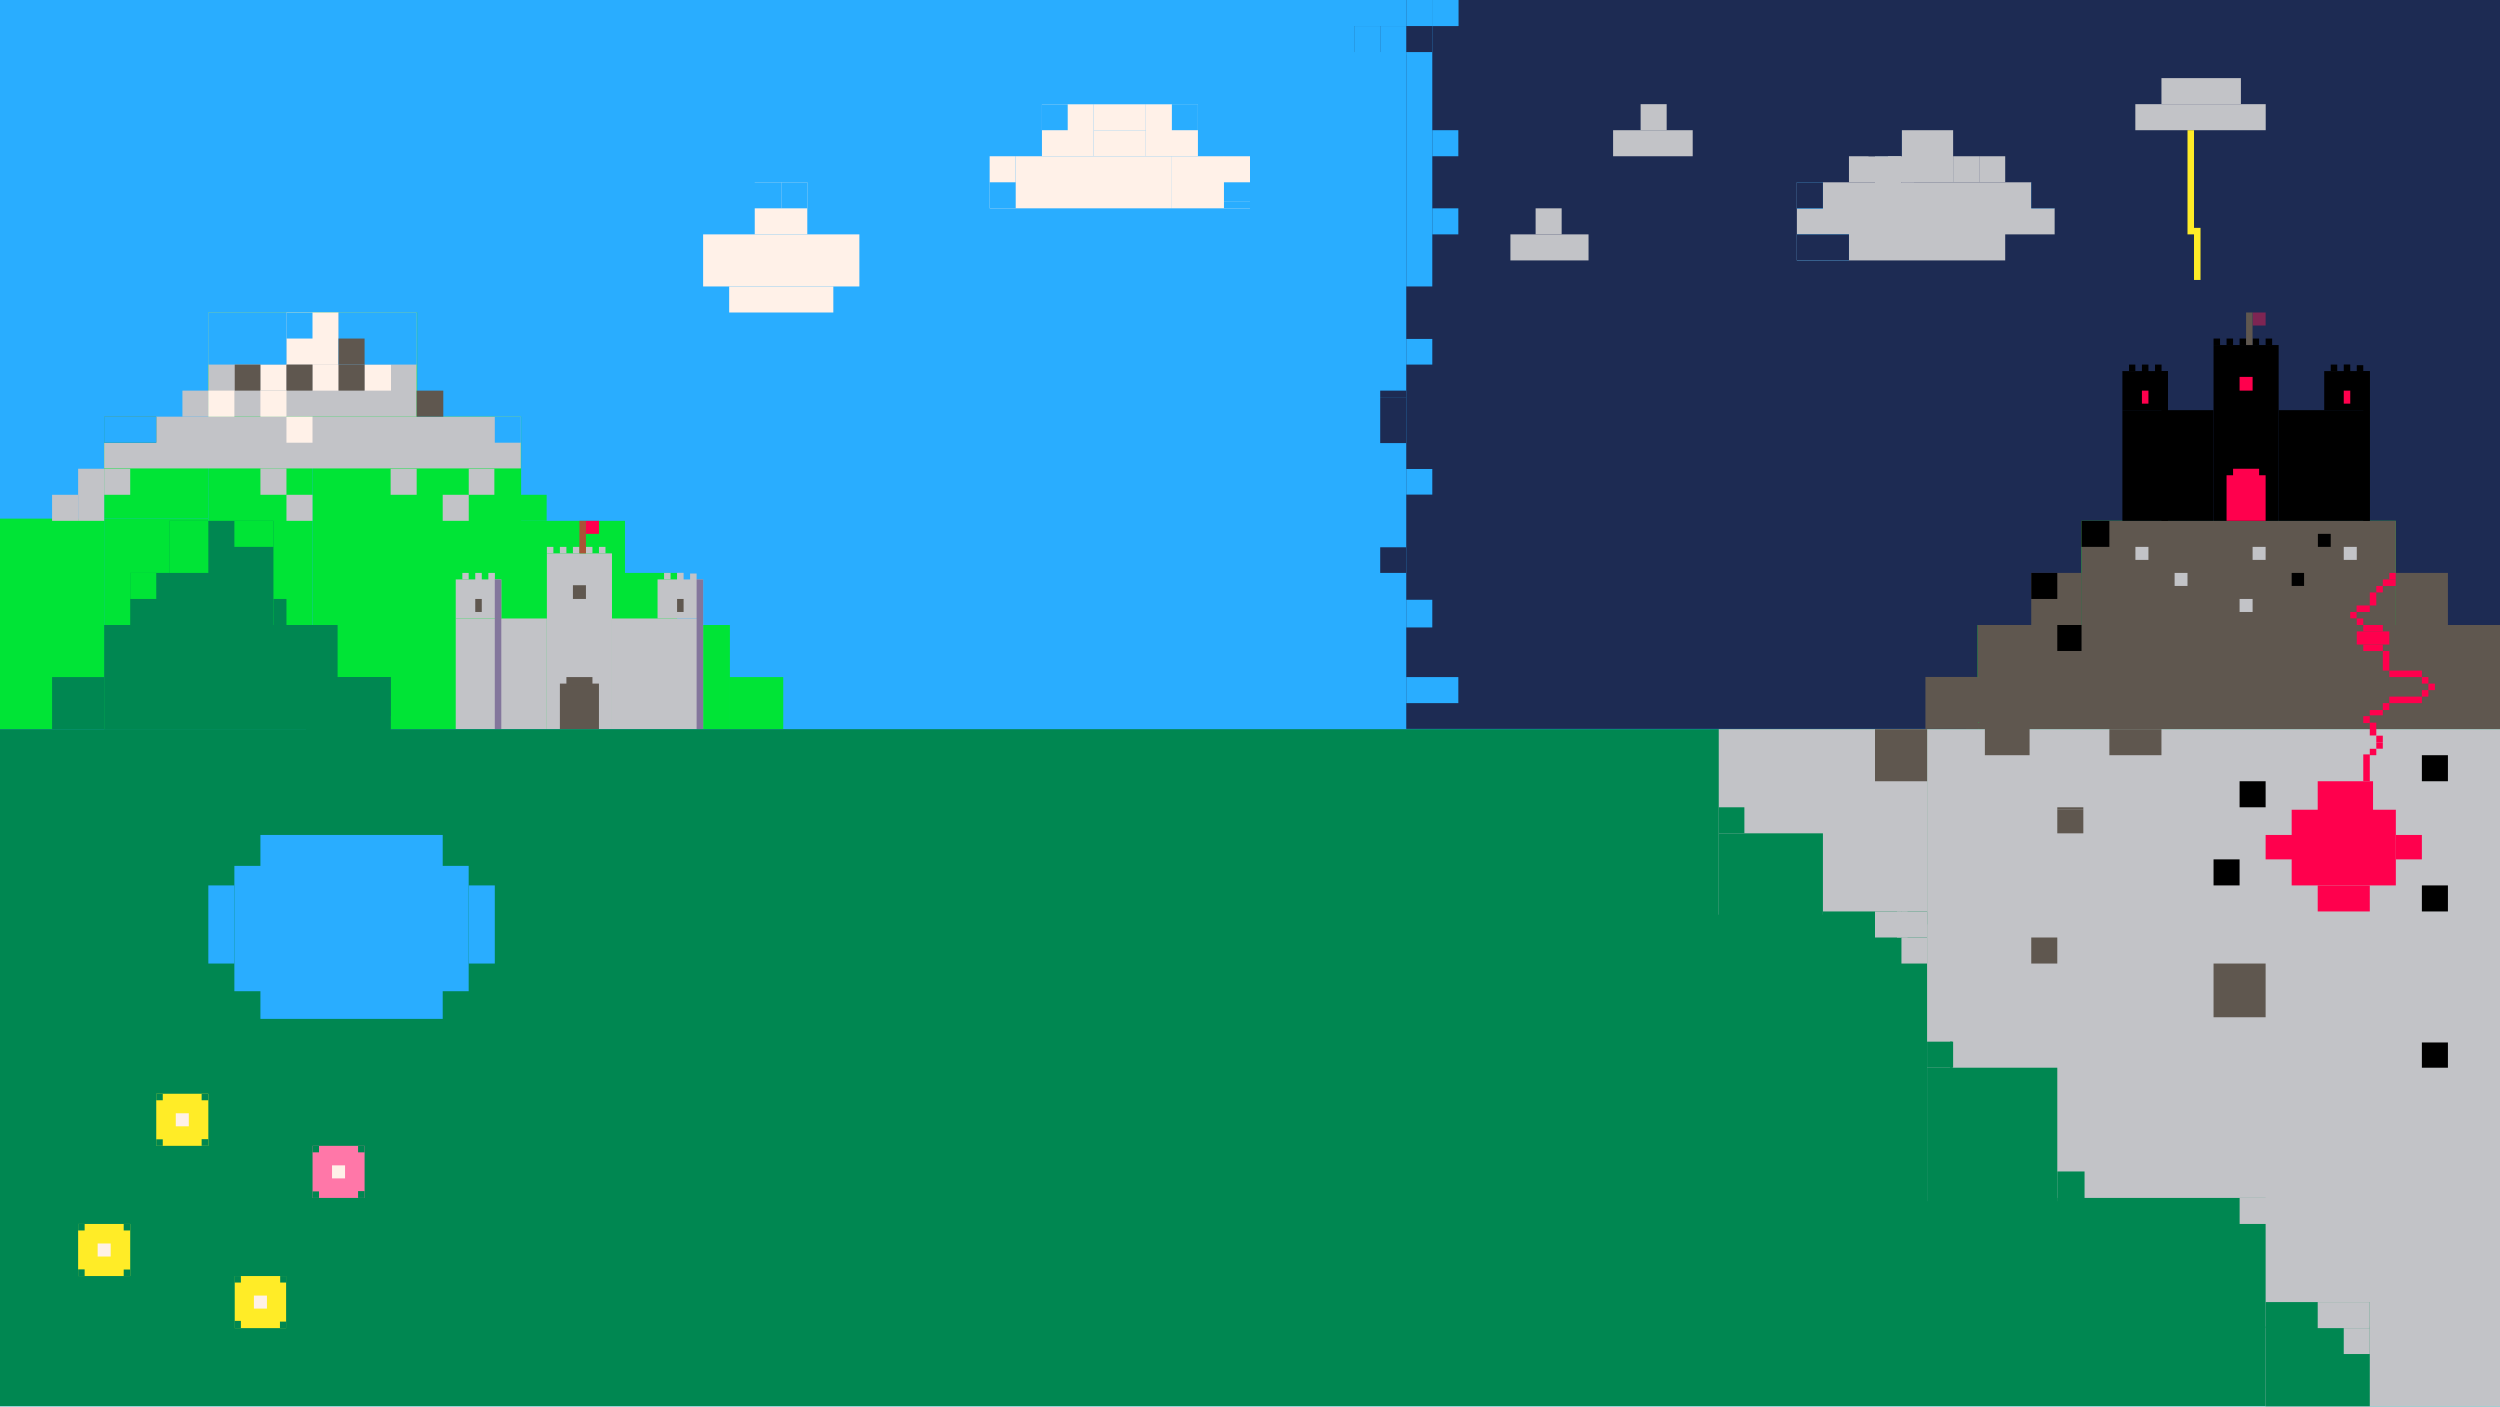
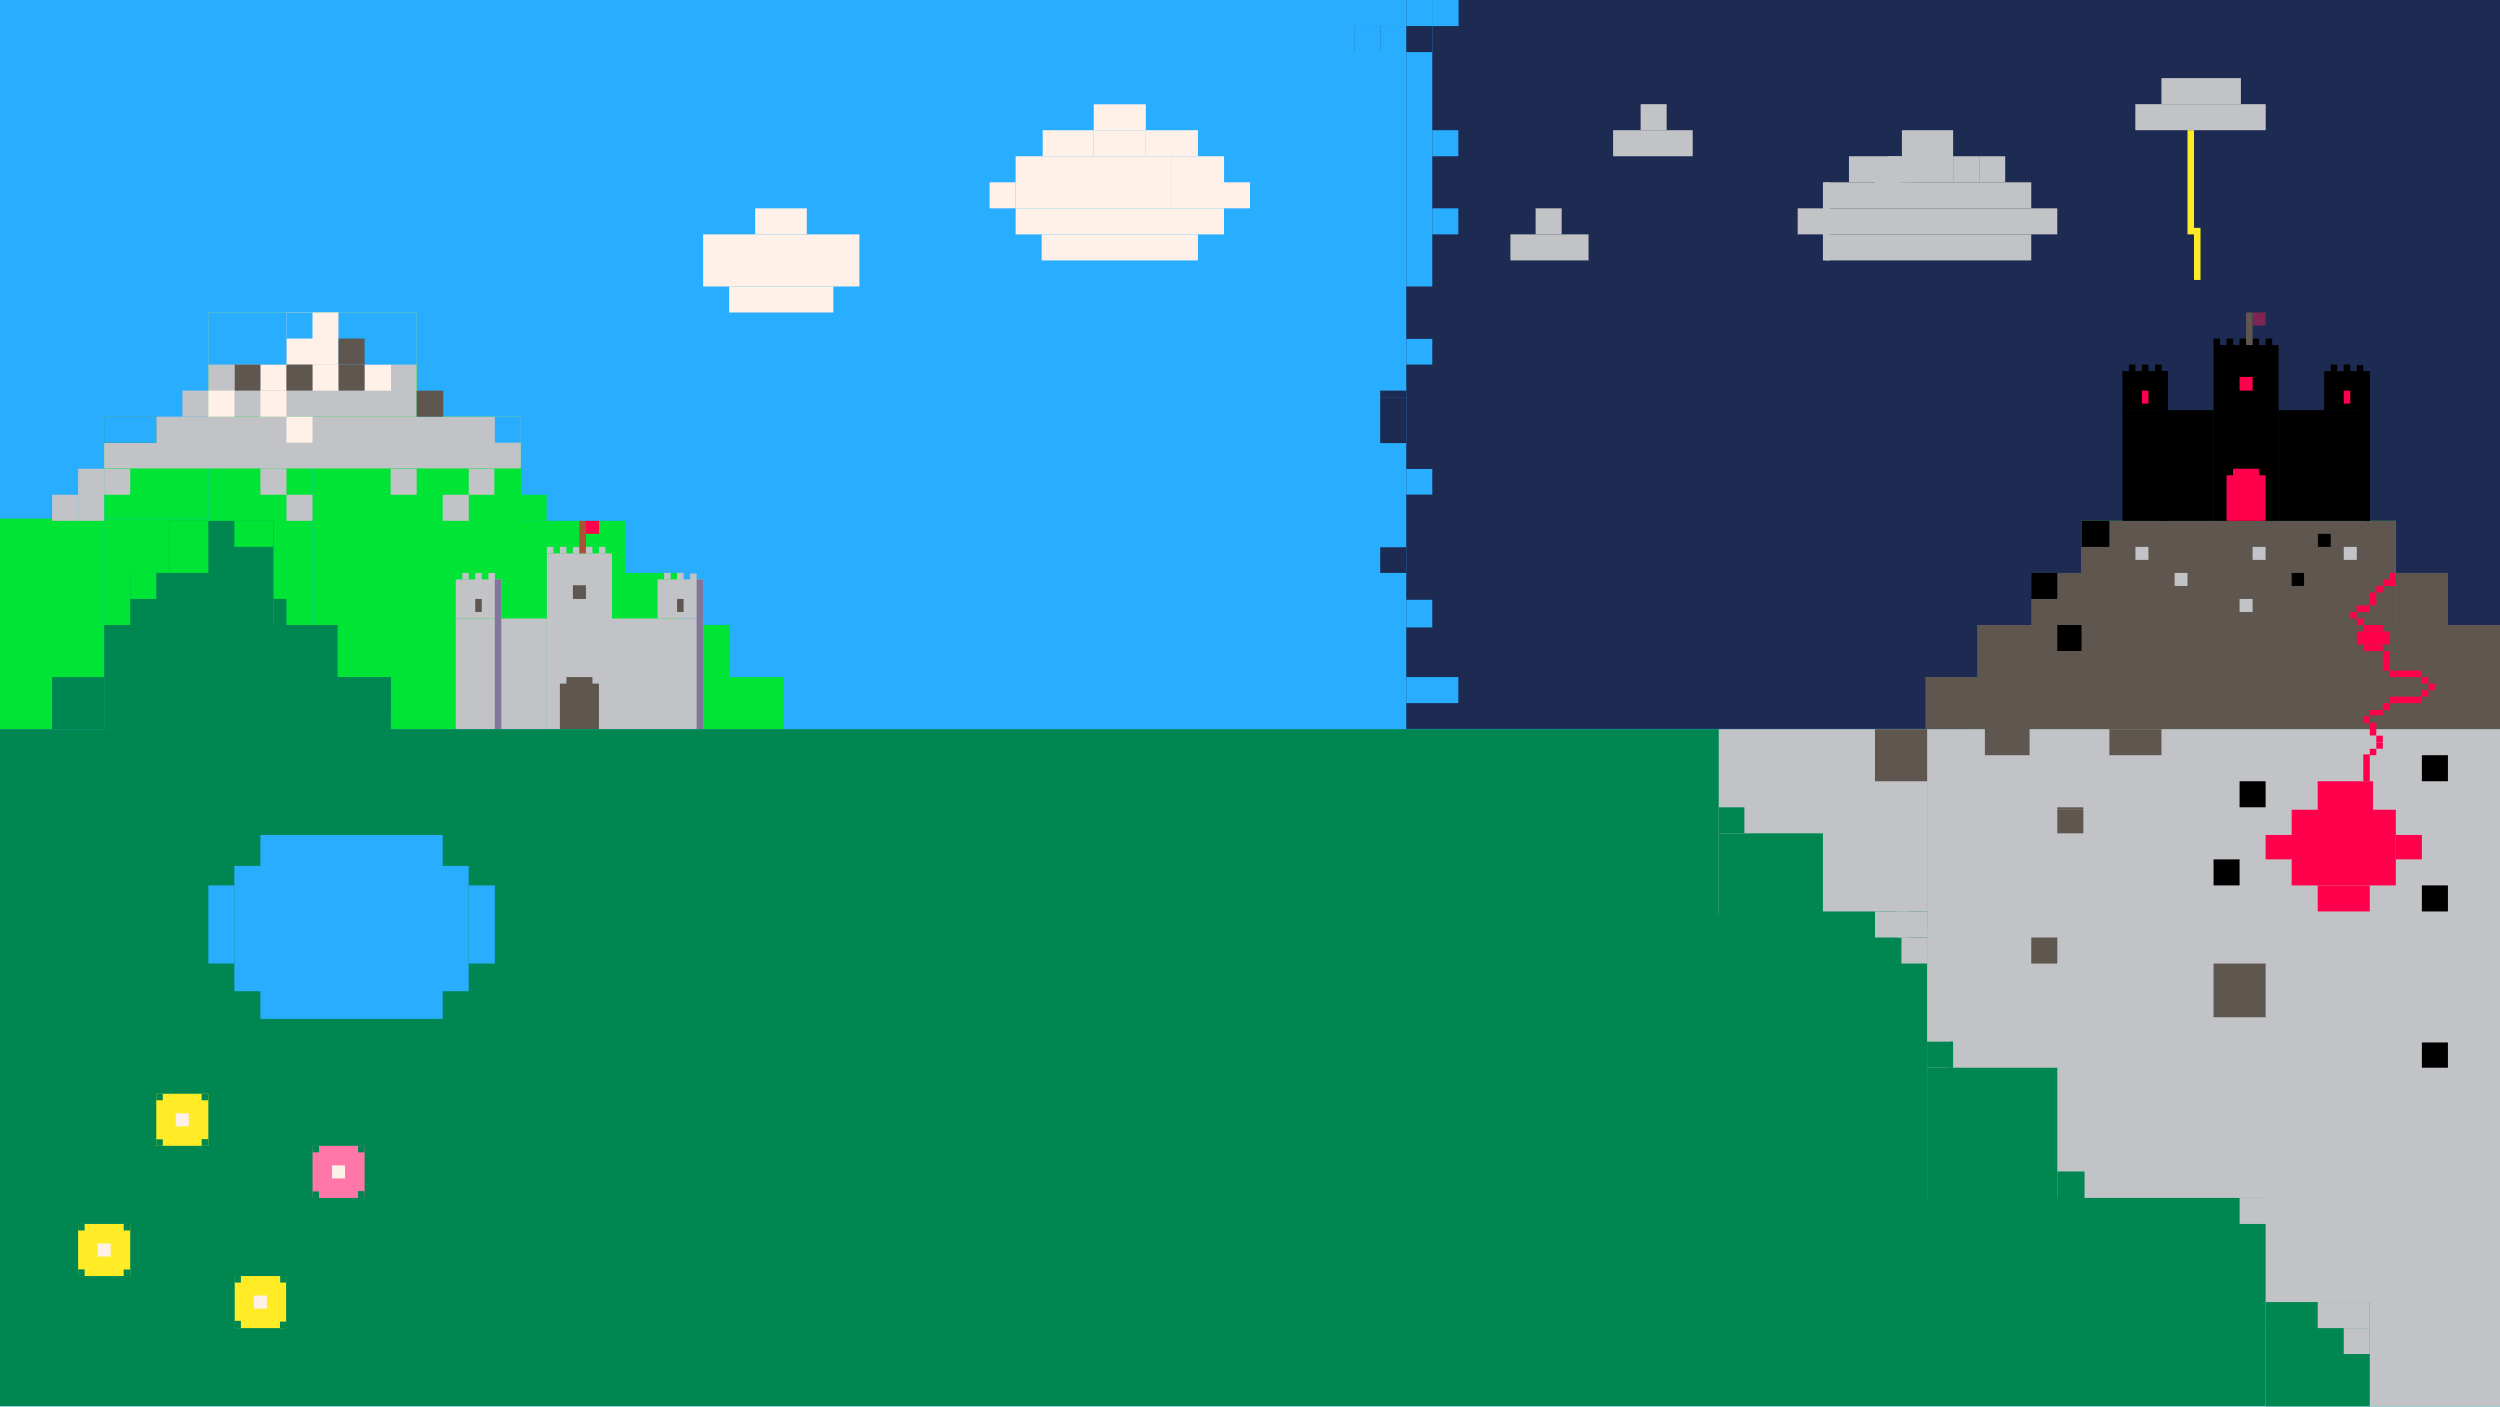
<svg xmlns="http://www.w3.org/2000/svg" width="384" height="216" viewBox="0 0 384 216" version="1.1" id="svg1">
  <defs id="defs1" />
-   <g id="layer1">
+   <g id="layer1" style="display:inline">
    <rect style="fill:#29adff;stroke-width:1.002" id="rect1" width="384" height="216" x="0" y="0" />
-     <rect style="fill:#fff1e8;stroke-width:1.002" id="rect22" width="24" height="8" x="108" y="36" />
-     <rect style="fill:#fff1e8;stroke-width:1.002" id="rect23" width="8.071" height="8" x="115.929" y="28" />
-     <rect style="fill:#fff1e8;stroke-width:1.002" id="rect24" width="24" height="8" x="156" y="24" />
-     <rect style="fill:#fff1e8;stroke-width:1.002" id="rect25" width="8.016" height="8" x="180" y="24" />
-     <rect style="fill:#fff1e8;stroke-width:1.002" id="rect26" width="8" height="4" x="168" y="20" />
-     <rect style="fill:#fff1e8;stroke-width:1.002" id="rect27" width="8" height="3.981" x="168" y="16.019" />
-     <rect style="fill:#fff1e8;stroke-width:1.002" id="rect28" width="8" height="7.981" x="176" y="16.019" />
-     <rect style="fill:#fff1e8;stroke-width:1.002" id="rect29" width="7.957" height="7.981" x="160.043" y="16.019" />
-     <rect style="fill:#fff1e8;stroke-width:1.002" id="rect30" width="4" height="8" x="188" y="24" />
-     <rect style="fill:#fff1e8;stroke-width:1.002" id="rect31" width="3.99" height="8" x="152.01" y="24" />
-     <rect style="fill:#c2c3c7;stroke-width:1.002" id="rect42" width="4.133" height="4" x="288" y="20" />
-     <rect style="fill:#c2c3c7;stroke-width:1.002" id="rect44" width="4" height="4" x="300" y="20" />
-     <rect style="fill:#c2c3c7;stroke-width:1.002" id="rect46" width="4.133" height="4" x="288" y="24" />
-     <rect style="fill:#29adff;stroke-width:1.002" id="rect49" width="3.713" height="4" x="311.879" y="36" />
-     <rect style="fill:#29adff;stroke-width:1.002" id="rect53" width="3.879" height="4" x="308" y="36" />
-     <rect style="fill:#29adff;stroke-width:1.002" id="rect54" width="4" height="4" x="152" y="28" />
-     <rect style="fill:#29adff;stroke-width:1.002" id="rect55" width="4" height="3" x="188" y="28" />
-     <rect style="fill:#29adff;stroke-width:1.002" id="rect56" width="4" height="1" x="188" y="31" />
-     <rect style="fill:#29adff;stroke-width:1.002" id="rect57" width="3.957" height="3.981" x="160.043" y="16.019" />
-     <rect style="fill:#29adff;stroke-width:1.002" id="rect58" width="4" height="4" x="180" y="16" />
-     <rect style="fill:#29adff;stroke-width:1.002" id="rect59" width="4" height="4" x="44" y="16" />
-     <rect style="fill:#29adff;stroke-width:1.002" id="rect60" width="5" height="4" x="115" y="28" />
-     <rect style="fill:#29adff;stroke-width:1.002" id="rect61" width="4" height="4" x="120" y="28" />
-     <rect style="fill:#29adff;stroke-width:1.002" id="rect62" width="3.925" height="4" x="64.075" y="16" />
-     <rect style="fill:#29adff;stroke-width:1.002" id="rect64" width="4" height="4" x="300" y="20" />
-     <rect style="fill:#fff1e8;stroke-width:1.002" id="rect133" width="16" height="4" x="112" y="44" />
    <rect style="fill:#1d2b53;stroke-width:1.002" id="rect196" width="168" height="111.959" x="216" y="0" />
    <rect style="fill:#1d2b53;stroke-width:1.002" id="rect197" width="3" height="5" x="288" y="20" />
    <rect style="fill:#29adff;stroke-width:1.002" id="rect205" width="4" height="44" x="216" y="0" />
    <rect style="fill:#29adff;stroke-width:1.002" id="rect206" width="8" height="4" x="216" y="104" />
    <rect style="fill:#29adff;stroke-width:1.002" id="rect207" width="4" height="4.25" x="216" y="92.125" />
    <rect style="fill:#29adff;stroke-width:1.002" id="rect208" width="4" height="3.933" x="216" y="72.037" />
    <rect style="fill:#29adff;stroke-width:1.002" id="rect209" width="4" height="3.939" x="216" y="52.061" />
    <rect style="fill:#1d2b53;stroke-width:1.002" id="rect210" width="4" height="7.059" x="212" y="61" />
    <rect style="fill:#1d2b53;stroke-width:1.002" id="rect211" width="4" height="1" x="212" y="60" />
    <rect style="fill:#1d2b53;stroke-width:1.018" id="rect212" width="12" height="4" x="208" y="4" />
    <rect style="fill:#29adff;stroke-width:1.002" id="rect213" width="4" height="4" x="220" y="20" />
    <rect style="fill:#29adff;stroke-width:1.002" id="rect214" width="4" height="4" x="220" y="32" />
    <rect style="fill:#29adff;stroke-width:1.002" id="rect215" width="4" height="4" x="220" y="0" />
    <rect style="fill:#29adff;stroke-width:1.002" id="rect216" width="4" height="5" x="208" y="4" />
    <rect style="fill:#1d2b53;stroke-width:1.002" id="rect217" width="4" height="3.938" x="212" y="84.062" />
    <rect style="fill:#29adff;stroke-width:1.002" id="rect218" width="4" height="4" x="220" y="0" />
    <rect style="fill:#29adff;stroke-width:1.002" id="rect219" width="4" height="4.438" x="212" y="4" />
  </g>
-   <g id="layer5">
+   <g id="layer6" style="display:inline">
+     <rect style="fill:#fff1e8;stroke-width:1.002" id="rect22" width="24" height="8" x="108" y="36" />
+     <rect style="fill:#fff1e8;stroke-width:1.002" id="rect24" width="24" height="8" x="156" y="24" />
+     <rect style="fill:#fff1e8;stroke-width:1.002" id="rect25" width="8.016" height="8" x="180" y="24" />
+     <rect style="fill:#fff1e8;stroke-width:1.002" id="rect26" width="8" height="4" x="168" y="20" />
+     <rect style="fill:#fff1e8;stroke-width:1.002" id="rect27" width="8" height="3.981" x="168" y="16.019" />
+     <rect style="fill:#fff1e8;stroke-width:1.002" id="rect133" width="16" height="4" x="112" y="44" />
+     <rect style="fill:none" id="rect158" width="96" height="96" x="240" y="-24" />
+     <rect style="fill:#fff1e8" id="rect180" width="7.92" height="4" x="116" y="32" />
+     <rect style="fill:#fff1e8" id="rect186" width="7.84" height="4" x="160.16" y="20" />
+     <rect style="fill:#fff1e8" id="rect271" width="8" height="4" x="176" y="20" />
+     <rect style="fill:#fff1e8" id="rect272" width="4" height="4" x="152" y="28" />
+     <rect style="fill:#fff1e8" id="rect273" width="4" height="4" x="188" y="28" />
+     <rect style="fill:#fff1e8" id="rect274" width="32" height="4" x="156" y="32" />
+     <rect style="fill:#fff1e8" id="rect275" width="24" height="4" x="160" y="36" />
+   </g>
+   <g id="layer5" style="display:inline">
    <rect style="fill:#c2c3c7;stroke-width:1.002" id="rect32" width="12" height="4" x="232" y="36" />
    <rect style="fill:#c2c3c7;stroke-width:1.002" id="rect33" width="4" height="4" x="235.87" y="32" />
    <rect style="fill:#c2c3c7;stroke-width:1.002" id="rect34" width="12.228" height="4" x="247.772" y="20" />
    <rect style="fill:#c2c3c7;stroke-width:1.002" id="rect35" width="4" height="4" x="252" y="16" />
    <rect style="fill:#c2c3c7;stroke-width:0.896" id="rect36" width="20.027" height="4" x="327.987" y="16" />
    <rect style="fill:#c2c3c7;stroke-width:1.002" id="rect37" width="12.203" height="4" x="332" y="12" />
-     <rect style="fill:#c2c3c7;stroke-width:0.999" id="rect38" width="39.592" height="12" x="276" y="28" />
    <rect style="fill:#c2c3c7;stroke-width:1.002" id="rect41" width="4" height="4" x="284" y="24" />
    <rect style="fill:#c2c3c7;stroke-width:1.002" id="rect43" width="4" height="4" x="304" y="24" />
    <rect style="fill:#c2c3c7;stroke-width:1.002" id="rect45" width="7.867" height="8" x="292.133" y="20" />
    <rect style="fill:#c2c3c7;stroke-width:1.002" id="rect47" width="4" height="4" x="300" y="24" />
-     <rect style="fill:#29adff;stroke-width:1.002" id="rect48" width="4" height="4" x="276" y="36" />
-     <rect style="fill:#29adff;stroke-width:1.002" id="rect50" width="4" height="4.053" x="276" y="28" />
-     <rect style="fill:#29adff;stroke-width:1.002" id="rect51" width="3.592" height="4" x="312" y="28" />
-     <rect style="fill:#29adff;stroke-width:1.002" id="rect52" width="4" height="4" x="280" y="36" />
-     <rect style="fill:#29adff;stroke-width:1.002" id="rect63" width="4" height="4" x="288" y="20" />
-     <rect style="fill:#1d2b53;stroke-width:1.002" id="rect198" width="8" height="4" x="276" y="36" />
-     <rect style="fill:#1d2b53;stroke-width:1.002" id="rect199" width="4" height="4" x="276" y="28" />
-     <rect style="fill:#1d2b53;stroke-width:1.002" id="rect200" width="5" height="5" x="287" y="19" />
-     <rect style="fill:#1d2b53;stroke-width:1.002" id="rect201" width="6" height="5" x="312" y="27" />
-     <rect style="fill:#1d2b53;stroke-width:1.002" id="rect202" width="8" height="6" x="308" y="36" />
    <rect style="fill:#c2c3c7;stroke-width:1.002" id="rect203" width="4" height="5" x="288" y="24" />
    <rect style="fill:#c2c3c7;stroke-width:1.002" id="rect204" width="4" height="4" x="290" y="24" />
-   </g>
-   <g id="layer2">
+     <rect style="fill:#c2c3c7" id="rect276" width="31.632" height="4" x="280.368" y="28" />
+     <rect style="fill:#c2c3c7" id="rect277" width="39.875" height="4" x="276.125" y="32" />
+     <rect style="fill:#c2c3c7" id="rect278" width="31.632" height="4" x="280.368" y="36" />
+     <rect style="fill:#c2c3c7" id="rect279" width="1" height="12" x="280" y="28" />
+   </g>
+   <g id="layer7" style="display:inline">
+     <rect style="fill:#ffec27;stroke-width:1.002" id="rect187" width="1" height="16" x="336" y="20" />
+     <rect style="fill:#ffec27;stroke-width:1.002" id="rect188" width="1" height="8" x="337" y="35" />
+   </g>
+   <g id="layer2" style="display:inline">
    <rect style="fill:#00e436;stroke-width:1.002" id="rect5" width="16" height="16" x="0" y="96" ry="0" />
    <rect style="fill:#00e436;stroke-width:1.002" id="rect6" width="16" height="32.34" x="16" y="79.66" />
    <rect style="fill:#00e436;stroke-width:1.002" id="rect7" width="16" height="16.34" x="0" y="79.66" ry="0" />
    <rect style="fill:#00e436;stroke-width:1.002" id="rect8" width="16" height="15.418" x="16" y="64.242" />
    <rect style="fill:#00e436;stroke-width:1.001" id="rect9" width="16" height="64" x="32" y="48" />
    <rect style="fill:#00e436;stroke-width:1.002" id="rect10" width="16.075" height="64" x="48" y="48" />
    <rect style="fill:#00e436;stroke-width:1.002" id="rect11" width="16.045" height="48" x="64" y="64" />
    <rect style="fill:#00e436;stroke-width:1.002" id="rect12" width="16" height="32" x="80" y="80" />
    <rect style="fill:#00e436;stroke-width:1.34" id="rect13" width="16.112" height="16" x="96" y="96" />
    <rect style="fill:#008751;stroke-width:0.817" id="rect14" width="35.855" height="16.077" x="16" y="96" />
    <rect style="fill:#008751;stroke-width:1.002" id="rect15" width="16" height="16" x="26" y="80" ry="0" />
    <rect style="fill:#00e436;stroke-width:1.002" id="rect16" width="16" height="16" x="368" y="96" />
    <rect style="fill:#00e436;stroke-width:1.002" id="rect17" width="16" height="32" x="352" y="80" />
    <rect style="fill:#00e436;stroke-width:1.002" id="rect18" width="12.022" height="32" x="339.978" y="80" />
    <rect style="fill:#00e436;stroke-width:1.002" id="rect19" width="4.134" height="32" x="335.866" y="80" />
    <rect style="fill:#00e436;stroke-width:1.002" id="rect20" width="16.143" height="32" x="319.723" y="80" />
    <rect style="fill:#00e436;stroke-width:1.002" id="rect21" width="15.959" height="15.959" x="303.764" y="96" />
    <rect style="fill:#c2c3c7;stroke-width:1.002" id="rect93" width="64" height="7.951" x="16" y="64" />
    <rect style="fill:#c2c3c7;stroke-width:1.002" id="rect94" width="32" height="16" x="32" y="48" />
    <rect style="fill:#fff1e8;stroke-width:1.002" id="rect95" width="8.008" height="8" x="43.992" y="48" />
    <rect style="fill:#fff1e8;stroke-width:1.002" id="rect96" width="3.992" height="3.962" x="40" y="56" />
    <rect style="fill:#fff1e8;stroke-width:1.002" id="rect97" width="4" height="4" x="48" y="56" />
    <rect style="fill:#fff1e8;stroke-width:1.002" id="rect98" width="4.058" height="4" x="56" y="56" />
    <rect style="fill:#29adff;stroke-width:1.002" id="rect99" width="12" height="8" x="32" y="48" />
    <rect style="fill:#29adff;stroke-width:1.002" id="rect100" width="12" height="8" x="52" y="48" />
    <rect style="fill:#29adff;stroke-width:1.002" id="rect101" width="4" height="4" x="44" y="48" />
    <rect style="fill:#5f574f;stroke-width:1.002" id="rect102" width="4" height="4" x="52" y="56" />
    <rect style="fill:#5f574f;stroke-width:1.002" id="rect103" width="4" height="4" x="52" y="52" />
    <rect style="fill:#5f574f;stroke-width:1.002" id="rect104" width="3.946" height="4" x="36.054" y="56" />
    <rect style="fill:#5f574f;stroke-width:1.002" id="rect105" width="4" height="4" x="44" y="56" />
    <rect style="fill:#5f574f;stroke-width:1.002" id="rect106" width="4.091" height="4" x="64" y="60" />
    <rect style="fill:#c2c3c7;stroke-width:1.002" id="rect107" width="3.979" height="4" x="28.021" y="60" />
    <rect style="fill:#fff1e8;stroke-width:1.002" id="rect108" width="4" height="4" x="32" y="60" />
    <rect style="fill:#fff1e8;stroke-width:1.002" id="rect109" width="4" height="4" x="40" y="60" />
    <rect style="fill:#fff1e8;stroke-width:1.002" id="rect110" width="4" height="4" x="44" y="64" />
    <rect style="fill:#c2c3c7;stroke-width:1.002" id="rect111" width="4" height="4" x="16" y="72" />
    <rect style="fill:#c2c3c7;stroke-width:1.002" id="rect112" width="4" height="8" x="12" y="72" />
    <rect style="fill:#c2c3c7;stroke-width:1.002" id="rect113" width="4" height="4" x="8" y="76" />
    <rect style="fill:#c2c3c7;stroke-width:1.002" id="rect114" width="4" height="4.049" x="40" y="71.951" />
    <rect style="fill:#c2c3c7;stroke-width:1.002" id="rect115" width="4" height="4" x="44" y="76" />
    <rect style="fill:#c2c3c7;stroke-width:1.002" id="rect116" width="4" height="4" x="60" y="72" />
    <rect style="fill:#c2c3c7;stroke-width:1.002" id="rect117" width="3.933" height="4" x="72" y="72" />
    <rect style="fill:#c2c3c7;stroke-width:1.002" id="rect118" width="4" height="4" x="68" y="76" />
    <rect style="fill:#00e436;stroke-width:1.002" id="rect119" width="3.966" height="4" x="80" y="76" />
    <rect style="fill:#00e436;stroke-width:1.002" id="rect120" width="8.307" height="8" x="112" y="104" />
    <rect style="fill:#00e436;stroke-width:1.002" id="rect121" width="8" height="8" x="96" y="88" />
    <rect style="fill:#008751;stroke-width:1.002" id="rect122" width="8" height="8" x="52" y="104" />
    <rect style="fill:#008751;stroke-width:1.002" id="rect123" width="8" height="8" x="8" y="104" />
    <rect style="fill:#008751;stroke-width:1.002" id="rect124" width="8" height="8" x="20" y="88" />
    <rect style="fill:#008751;stroke-width:1.002" id="rect125" width="2" height="4" x="42" y="92" />
    <rect style="fill:#00e436;stroke-width:1.002" id="rect126" width="6" height="8" x="26" y="80" />
    <rect style="fill:#00e436;stroke-width:1.002" id="rect127" width="4" height="4" x="20" y="88" />
    <rect style="fill:#00e436;stroke-width:1.002" id="rect128" width="6" height="4" x="36" y="80" />
    <rect style="fill:#29adff;stroke-width:1.002" id="rect129" width="4" height="4" x="76" y="64" />
    <rect style="fill:#008751;stroke-width:1.002" id="rect130" width="8" height="4" x="16" y="64" />
    <rect style="fill:#008751;stroke-width:1.002" id="rect131" width="8" height="6" x="52" y="104" />
    <rect style="fill:#29adff;stroke-width:1.002" id="rect134" width="8" height="4" x="16" y="64" />
    <rect style="fill:#5f574f;stroke-width:1.002" id="rect169" width="80" height="16" x="304" y="96" />
    <rect style="fill:#5f574f;stroke-width:1.002" id="rect170" width="3.5" height="7" x="303" y="104" />
    <rect style="fill:#5f574f;stroke-width:1.002" id="rect171" width="5.755" height="0.959" x="302" y="111" />
    <rect style="fill:#5f574f;stroke-width:1.002" id="rect163" width="48.277" height="16" x="319.723" y="80" />
    <rect style="fill:#5f574f;stroke-width:1.002" id="rect164" width="7.723" height="8" x="312" y="88" />
    <rect style="fill:#5f574f;stroke-width:1.002" id="rect167" width="7.98" height="7.98" x="303.764" y="96" />
    <rect style="fill:#000000;stroke-width:1.002" id="rect172" width="4" height="4" x="312" y="88" />
    <rect style="fill:#000000;stroke-width:1.002" id="rect173" width="4.277" height="4" x="319.723" y="80" />
    <rect style="fill:#000000;stroke-width:1.002" id="rect174" width="3.723" height="3.99" x="316" y="96" />
    <rect style="fill:#ff004d;stroke-width:1.002" id="rect175" width="1" height="1" x="367" y="88" />
    <rect style="fill:#ff004d;stroke-width:1.002" id="rect176" width="2" height="1" x="366" y="89" />
    <rect style="fill:#ff004d;stroke-width:1.002" id="rect177" width="1" height="0.996" x="365" y="90" />
    <rect style="fill:#ff004d;stroke-width:1.002" id="rect178" width="1" height="2" x="364" y="91" />
    <rect style="fill:#ff004d;stroke-width:1.002" id="rect179" width="2.028" height="1" x="361.972" y="93" />
    <rect style="fill:#ff004d;stroke-width:1.002" id="rect181" width="0.972" height="0.973" x="361" y="94" />
    <rect style="fill:#ff004d;stroke-width:1.002" id="rect182" width="1" height="1" x="362" y="95" />
    <rect style="fill:#ff004d;stroke-width:1.002" id="rect183" width="5" height="2.016" x="362" y="96.984" />
    <rect style="fill:#ff004d;stroke-width:1.002" id="rect184" width="3" height="1" x="363" y="96" />
    <rect style="fill:#ff004d;stroke-width:1.002" id="rect185" width="3" height="1" x="363" y="99" />
-     <rect style="fill:#ffec27;stroke-width:1.002" id="rect187" width="1" height="16" x="336" y="20" />
-     <rect style="fill:#ffec27;stroke-width:1.002" id="rect188" width="1" height="8" x="337" y="35" />
    <rect style="fill:#c2c3c7;stroke-width:1.002" id="rect189" width="2" height="2" x="328" y="84" />
    <rect style="fill:#c2c3c7;stroke-width:1.002" id="rect190" width="2" height="2" x="346" y="84" />
    <rect style="fill:#c2c3c7;stroke-width:1.002" id="rect191" width="2" height="2" x="360" y="84" />
    <rect style="fill:#c2c3c7;stroke-width:1.002" id="rect192" width="2" height="2" x="344" y="92" />
    <rect style="fill:#c2c3c7;stroke-width:1.002" id="rect193" width="1.98" height="2" x="334.02" y="88" />
    <rect style="fill:#000000;stroke-width:1.002" id="rect194" width="1.907" height="2" x="352" y="88" />
    <rect style="fill:#000000;stroke-width:1.002" id="rect195" width="1.972" height="2" x="356.028" y="82" />
  </g>
-   <g id="layer4">
+   <g id="layer4" style="display:inline">
    <rect style="fill:#c2c3c7;stroke-width:0.765" id="rect135" height="27" x="84" y="85" width="10" />
    <rect style="fill:#c2c3c7;stroke-width:1.002" id="rect137" width="1" height="1" x="84" y="84" />
    <rect style="fill:#c2c3c7;stroke-width:1.002" id="rect138" width="1.001" height="1" x="85.999" y="84" />
    <rect style="fill:#c2c3c7;stroke-width:1.002" id="rect139" width="1" height="1" x="88" y="84" />
    <rect style="fill:#c2c3c7;stroke-width:1.002" id="rect140" width="1.01" height="1" x="89.99" y="84" />
    <rect style="fill:#c2c3c7;stroke-width:1.002" id="rect141" width="1" height="1" x="92" y="84" />
    <rect style="fill:#c2c3c7;stroke-width:1.185" id="rect142" width="14" height="17" x="70" y="95" />
    <rect style="fill:#c2c3c7;stroke-width:1.002" id="rect143" width="7" height="6" x="70" y="89" />
    <rect style="fill:#c2c3c7;stroke-width:1.185" id="rect142-8" width="14" height="17" x="94" y="95" />
    <rect style="fill:#c2c3c7;stroke-width:1.002" id="rect143-2" width="7" height="6" x="101" y="89" />
    <rect style="fill:#c2c3c7;stroke-width:1.002" id="rect144" width="0.971" height="1" x="71.017" y="88" />
    <rect style="fill:#c2c3c7;stroke-width:0.986" id="rect145" width="1" height="1.322" x="73" y="88" />
    <rect style="fill:#c2c3c7;stroke-width:1.002" id="rect146" width="1.003" height="1.28" x="75.012" y="88" />
    <rect style="fill:#c2c3c7;stroke-width:1.002" id="rect149" width="0.998" height="1" x="106" y="88.093" />
    <rect style="fill:#c2c3c7;stroke-width:1.015" id="rect150" width="1" height="1.212" x="104" y="87.987" />
    <rect style="fill:#c2c3c7;stroke-width:1.002" id="rect151" width="1" height="1" x="102" y="88" />
    <rect style="fill:#ab5236;stroke-width:1.002" id="rect152" width="1" height="5" x="89" y="80" />
    <rect style="fill:#ff004d;stroke-width:1.002" id="rect153" width="2" height="2" x="90" y="80" />
    <rect style="fill:#5f574f;stroke-width:1.002" id="rect154" width="1" height="2" x="73" y="92" />
    <rect style="fill:#5f574f;stroke-width:1.002" id="rect155" width="1" height="2" x="104" y="92" />
    <rect style="fill:#5f574f;stroke-width:1.002" id="rect156" width="2" height="2.109" x="88" y="89.891" />
    <rect style="fill:#83769c;stroke-width:1.002" id="rect157" width="1" height="23" x="76" y="89" />
    <rect style="fill:#83769c;stroke-width:0.98" id="rect159" width="1" height="23" x="107" y="89" />
    <rect style="fill:#5f574f;stroke-width:1.245" id="rect160" width="6" height="7" x="86" y="105" />
    <rect style="fill:#5f574f;stroke-width:1.002" id="rect161" width="4" height="1.271" x="87" y="104" />
    <rect style="fill:#000000;stroke-width:0.765" id="rect135-7" height="27" x="340" y="53" width="10" />
    <rect style="fill:#000000;stroke-width:1.002" id="rect137-1" width="1" height="1" x="340" y="52" />
    <rect style="fill:#000000;stroke-width:1.002" id="rect138-1" width="1.001" height="1" x="341.999" y="52" />
    <rect style="fill:#000000;stroke-width:1.002" id="rect139-5" width="1" height="1" x="344" y="52" />
    <rect style="fill:#000000;stroke-width:1.002" id="rect140-2" width="1.01" height="1" x="345.99" y="52" />
    <rect style="fill:#000000;stroke-width:1.002" id="rect141-7" width="1" height="1" x="348" y="52" />
    <rect style="fill:#000000;stroke-width:1.185" id="rect142-6" width="14" height="17" x="326" y="63" />
    <rect style="fill:#000000;stroke-width:1.002" id="rect143-1" width="7" height="6" x="326" y="57" />
    <rect style="fill:#000000;stroke-width:1.185" id="rect142-8-4" width="14" height="17" x="350" y="63" />
    <rect style="fill:#000000;stroke-width:1.002" id="rect143-2-2" width="7" height="6" x="357" y="57" />
    <rect style="fill:#000000;stroke-width:1.002" id="rect144-3" width="0.971" height="1" x="327.017" y="56" />
    <rect style="fill:#000000;stroke-width:0.986" id="rect145-2" width="1" height="1.322" x="329" y="56" />
    <rect style="fill:#000000;stroke-width:1.002" id="rect146-2" width="1.003" height="1.28" x="331.012" y="56" />
    <rect style="fill:#000000;stroke-width:1.002" id="rect149-1" width="0.998" height="1" x="362" y="56.093" />
    <rect style="fill:#000000;stroke-width:1.015" id="rect150-6" width="1" height="1.212" x="360" y="55.987" />
    <rect style="fill:#000000;stroke-width:1.002" id="rect151-8" width="1" height="1" x="358" y="56" />
    <rect style="fill:#7e2553;stroke-width:1.002" id="rect153-5" width="2" height="2" x="346" y="48" />
    <rect style="fill:#ff004d;stroke-width:1.002" id="rect154-7" width="1" height="2" x="329" y="60" />
    <rect style="fill:#ff004d;stroke-width:1.002" id="rect155-6" width="1" height="2" x="360" y="60" />
    <rect style="fill:#ff004d;stroke-width:1.002" id="rect156-1" width="2" height="2.109" x="344" y="57.891" />
    <rect style="fill:#000000;stroke-width:1.002" id="rect157-8" width="1" height="23" x="332" y="57" />
    <rect style="fill:#000000;stroke-width:0.98" id="rect159-9" width="1" height="23" x="363" y="57" />
    <rect style="fill:#ff004d;stroke-width:1.245" id="rect160-2" width="6" height="7" x="342" y="73" />
    <rect style="fill:#ff004d;stroke-width:1.002" id="rect161-7" width="4" height="1.271" x="343" y="72" />
    <rect style="fill:#5f574f;stroke-width:1.002" id="rect162" width="0.99" height="5" x="345" y="48" />
    <rect style="fill:#5f574f;stroke-width:1.002" id="rect165" width="8" height="8" x="368" y="88" />
    <rect style="fill:#5f574f;stroke-width:1.002" id="rect166" width="8" height="8" x="376" y="96" />
    <rect style="fill:#5f574f;stroke-width:1.002" id="rect168" width="8.017" height="7.98" x="295.747" y="103.98" />
  </g>
-   <g id="layer3">
+   <g id="layer3" style="display:inline">
    <rect style="fill:#008751;stroke-width:1.006" id="rect3" width="384" height="104" x="0" y="112" />
    <rect style="fill:#ffec27;stroke-width:1.002" id="rect65" width="8" height="8" x="12" y="188" />
    <rect style="fill:#ffec27;stroke-width:0.988" id="rect66" width="8" height="8" x="24" y="168" />
    <rect style="fill:#5f574f;stroke-width:1.002" id="rect67" width="2" height="2" x="28" y="210" />
    <rect style="fill:#5f574f;stroke-width:1.002" id="rect68" width="0.971" height="0.976" x="30" y="209.024" />
    <rect style="fill:#5f574f;stroke-width:1.002" id="rect69" width="1.918" height="2" x="30" y="210" />
    <rect style="fill:#fff1e8;stroke-width:1.002" id="rect70" width="2" height="2" x="15" y="191" />
    <rect style="fill:#fff1e8;stroke-width:1.002" id="rect71" width="2" height="2" x="27" y="171" />
    <rect style="fill:#008751;stroke-width:1.002" id="rect72" width="1" height="1" x="24" y="168" ry="0" />
    <rect style="fill:#008751;stroke-width:1.002" id="rect73" width="1.029" height="1" x="30.971" y="168" />
    <rect style="fill:#008751;stroke-width:1.002" id="rect74" width="1.029" height="1.025" x="30.971" y="174.975" />
    <rect style="fill:#008751;stroke-width:1.002" id="rect75" width="1" height="1" x="24" y="175" />
    <rect style="fill:#008751;stroke-width:1.002" id="rect76" width="1" height="1" x="12" y="188" />
    <rect style="fill:#008751;stroke-width:1.002" id="rect77" width="1" height="1.025" x="12" y="194.975" />
    <rect style="fill:#008751;stroke-width:1.002" id="rect78" width="1" height="1" x="19" y="195" />
    <rect style="fill:#008751;stroke-width:1.002" id="rect79" width="1" height="1" x="19" y="188" />
    <rect style="fill:#008751;stroke-width:1.002" id="rect80" width="8" height="9.196" x="27" y="205.804" />
    <rect style="fill:#ffec27;stroke-width:0.995" id="rect81" width="7.892" height="8" x="36.054" y="196" />
    <rect style="fill:#fff1e8;stroke-width:1.002" id="rect82" width="2" height="2" x="39" y="199" />
    <rect style="fill:#008751;stroke-width:1.002" id="rect83" width="1" height="1" x="36" y="196" />
    <rect style="fill:#008751;stroke-width:1.002" id="rect84" width="1" height="1.113" x="36" y="202.887" />
    <rect style="fill:#008751;stroke-width:1.002" id="rect85" width="0.965" height="1" x="43.035" y="196" />
    <rect style="fill:#008751;stroke-width:1.002" id="rect86" width="1" height="1" x="43" y="203" />
    <rect style="fill:#ff77a8;stroke-width:1.002" id="rect87" width="7.992" height="8" x="48.008" y="176" />
    <rect style="fill:#fff1e8;stroke-width:1.002" id="rect88" width="2" height="2" x="51" y="179" />
    <rect style="fill:#008751;stroke-width:1.002" id="rect89" width="1" height="1" x="55" y="176" />
    <rect style="fill:#008751;stroke-width:1.002" id="rect90" width="1" height="1.045" x="55" y="182.955" />
    <rect style="fill:#008751;stroke-width:1.002" id="rect91" width="0.992" height="1" x="48.008" y="183" />
    <rect style="fill:#008751;stroke-width:1.002" id="rect92" width="1" height="1" x="48" y="176" />
    <rect style="fill:#008751;stroke-width:1.002" id="rect132" width="13" height="9" x="47" y="104" />
    <rect style="fill:#c2c3c7;stroke-width:1.002" id="rect220" width="88" height="72.5" x="296" y="112" />
    <rect style="fill:#c2c3c7;stroke-width:1.002" id="rect221" width="32" height="28.5" x="264" y="112" />
    <rect style="fill:#c2c3c7;stroke-width:1.002" id="rect222" width="36" height="32" x="348" y="184" />
    <rect style="fill:#ff004d;stroke-width:1.002" id="rect223" width="16" height="11.625" x="352" y="124.375" />
    <rect style="fill:#ff004d;stroke-width:1.002" id="rect224" width="8.5" height="5.625" x="356" y="120" />
    <rect style="fill:#ff004d;stroke-width:1.002" id="rect225" width="8" height="4" x="356" y="136" />
    <rect style="fill:#ff004d;stroke-width:1.002" id="rect226" width="5" height="3.75" x="348" y="128.25" />
    <rect style="fill:#ff004d;stroke-width:1.002" id="rect227" width="4" height="3.75" x="368" y="128.25" />
    <rect style="fill:#ff004d;stroke-width:1.002" id="rect228" width="1" height="4.123" x="363" y="115.877" />
    <rect style="fill:#ff004d;stroke-width:1.002" id="rect229" width="1" height="0.985" x="364" y="115.015" />
    <rect style="fill:#ff004d;stroke-width:1.002" id="rect230" width="1" height="0.979" x="365" y="114.021" />
    <rect style="fill:#ff004d;stroke-width:1.002" id="rect231" width="1" height="3" x="366" y="100" />
    <rect style="fill:#ff004d;stroke-width:1.002" id="rect232" width="5" height="1" x="367" y="103" />
    <rect style="fill:#ff004d;stroke-width:1.002" id="rect233" width="1" height="1" x="372" y="104" />
    <rect style="fill:#ff004d;stroke-width:1.002" id="rect234" width="1" height="1" x="373" y="105" />
    <rect style="fill:#ff004d;stroke-width:1.002" id="rect235" width="1" height="1" x="372" y="106" />
    <rect style="fill:#ff004d;stroke-width:1.002" id="rect236" width="5" height="1" x="367" y="107" />
    <rect style="fill:#ff004d;stroke-width:1.002" id="rect237" width="1" height="1.062" x="366" y="108" />
    <rect style="fill:#ff004d;stroke-width:1.002" id="rect238" width="2" height="0.812" x="364" y="109.062" />
    <rect style="fill:#ff004d;stroke-width:1.002" id="rect239" width="1" height="1.062" x="363" y="110" />
    <rect style="fill:#ff004d;stroke-width:1.002" id="rect240" width="1" height="1.969" x="364" y="111" />
    <rect style="fill:#ff004d;stroke-width:1.002" id="rect241" width="1" height="1" x="365" y="113" />
    <rect style="fill:#5f574f;stroke-width:1.002" id="rect242" width="8" height="8" x="288" y="112" />
    <rect style="fill:#5f574f;stroke-width:1.002" id="rect243" width="6.866" height="4.52" x="304.877" y="111.48" />
    <rect style="fill:#5f574f;stroke-width:1.002" id="rect244" width="8" height="4" x="324" y="112" />
    <rect style="fill:#5f574f;stroke-width:1.002" id="rect245" width="4" height="3.625" x="316" y="124.375" />
    <rect style="fill:#5f574f;stroke-width:1.002" id="rect246" width="4" height="0.375" x="316" y="124" />
    <rect style="fill:#5f574f;stroke-width:1.002" id="rect247" width="8" height="8.25" x="340" y="148" />
    <rect style="fill:#5f574f;stroke-width:1.002" id="rect248" width="4" height="4" x="312" y="144" />
    <rect style="fill:#000000;stroke-width:1.002" id="rect249" width="4" height="3.875" x="372" y="160.125" />
    <rect style="fill:#000000;stroke-width:1.002" id="rect250" width="4" height="4" x="372" y="136" />
    <rect style="fill:#000000;stroke-width:1.002" id="rect251" width="4" height="4" x="344" y="120" />
    <rect style="fill:#000000;stroke-width:1.002" id="rect252" width="4" height="4" x="340" y="132" />
    <rect style="fill:#000000;stroke-width:1.002" id="rect253" width="4" height="4" x="372" y="116" />
    <rect style="fill:#008751;stroke-width:1.002" id="rect254" width="16" height="12.25" x="348" y="203.75" />
    <rect style="fill:#008751;stroke-width:1.002" id="rect255" width="16" height="4" x="348" y="200" />
    <rect style="fill:#008751;stroke-width:1.002" id="rect256" width="20" height="25.5" x="296" y="164" />
    <rect style="fill:#008751;stroke-width:1.002" id="rect257" width="16" height="21.75" x="264" y="128" />
    <rect style="fill:#008751;stroke-width:1.002" id="rect258" width="16" height="2" x="280" y="140" />
    <rect style="fill:#008751;stroke-width:1.002" id="rect259" width="32" height="1.5" x="316" y="184" />
    <rect style="fill:#008751;stroke-width:1.002" id="rect260" width="4.187" height="5.562" x="316" y="179.938" />
    <rect style="fill:#008751;stroke-width:1.002" id="rect261" width="3.937" height="4" x="264" y="124" />
    <rect style="fill:#008751;stroke-width:1.002" id="rect262" width="3.857" height="4" x="296" y="160" />
    <rect style="fill:#008751;stroke-width:1.002" id="rect263" width="0.484" height="4" x="299.516" y="160" />
    <rect style="fill:#c2c3c7;stroke-width:1.002" id="rect264" width="3.938" height="4" x="292.062" y="140" />
    <rect style="fill:#c2c3c7;stroke-width:1.002" id="rect265" width="4" height="4" x="288" y="140" />
    <rect style="fill:#c2c3c7;stroke-width:1.002" id="rect266" width="3.938" height="4" x="292.062" y="144" />
    <rect style="fill:#c2c3c7;stroke-width:1.002" id="rect267" width="1.625" height="4" x="291.375" y="140" />
    <rect style="fill:#c2c3c7;stroke-width:1.002" id="rect268" width="8" height="4" x="356" y="200" />
    <rect style="fill:#c2c3c7;stroke-width:1.002" id="rect269" width="4" height="3.978" x="360" y="204" />
    <rect style="fill:#c2c3c7;stroke-width:1.002" id="rect270" width="4.993" height="4" x="344.007" y="184" />
    <rect style="fill:#29adff;stroke-width:1.002" id="rect2" width="35.988" height="19.25" x="36" y="133" />
    <rect style="fill:#29adff;stroke-width:1.002" id="rect4" width="28" height="7.75" x="40" y="128.25" />
    <rect style="fill:#29adff;stroke-width:1.002" id="rect39" width="4" height="12" x="32" y="136" />
    <rect style="fill:#29adff;stroke-width:1.002" id="rect40" width="28" height="4.5" x="40" y="152" />
    <rect style="fill:#29adff;stroke-width:1.002" id="rect136" width="4" height="12" x="72" y="136" />
  </g>
</svg>
